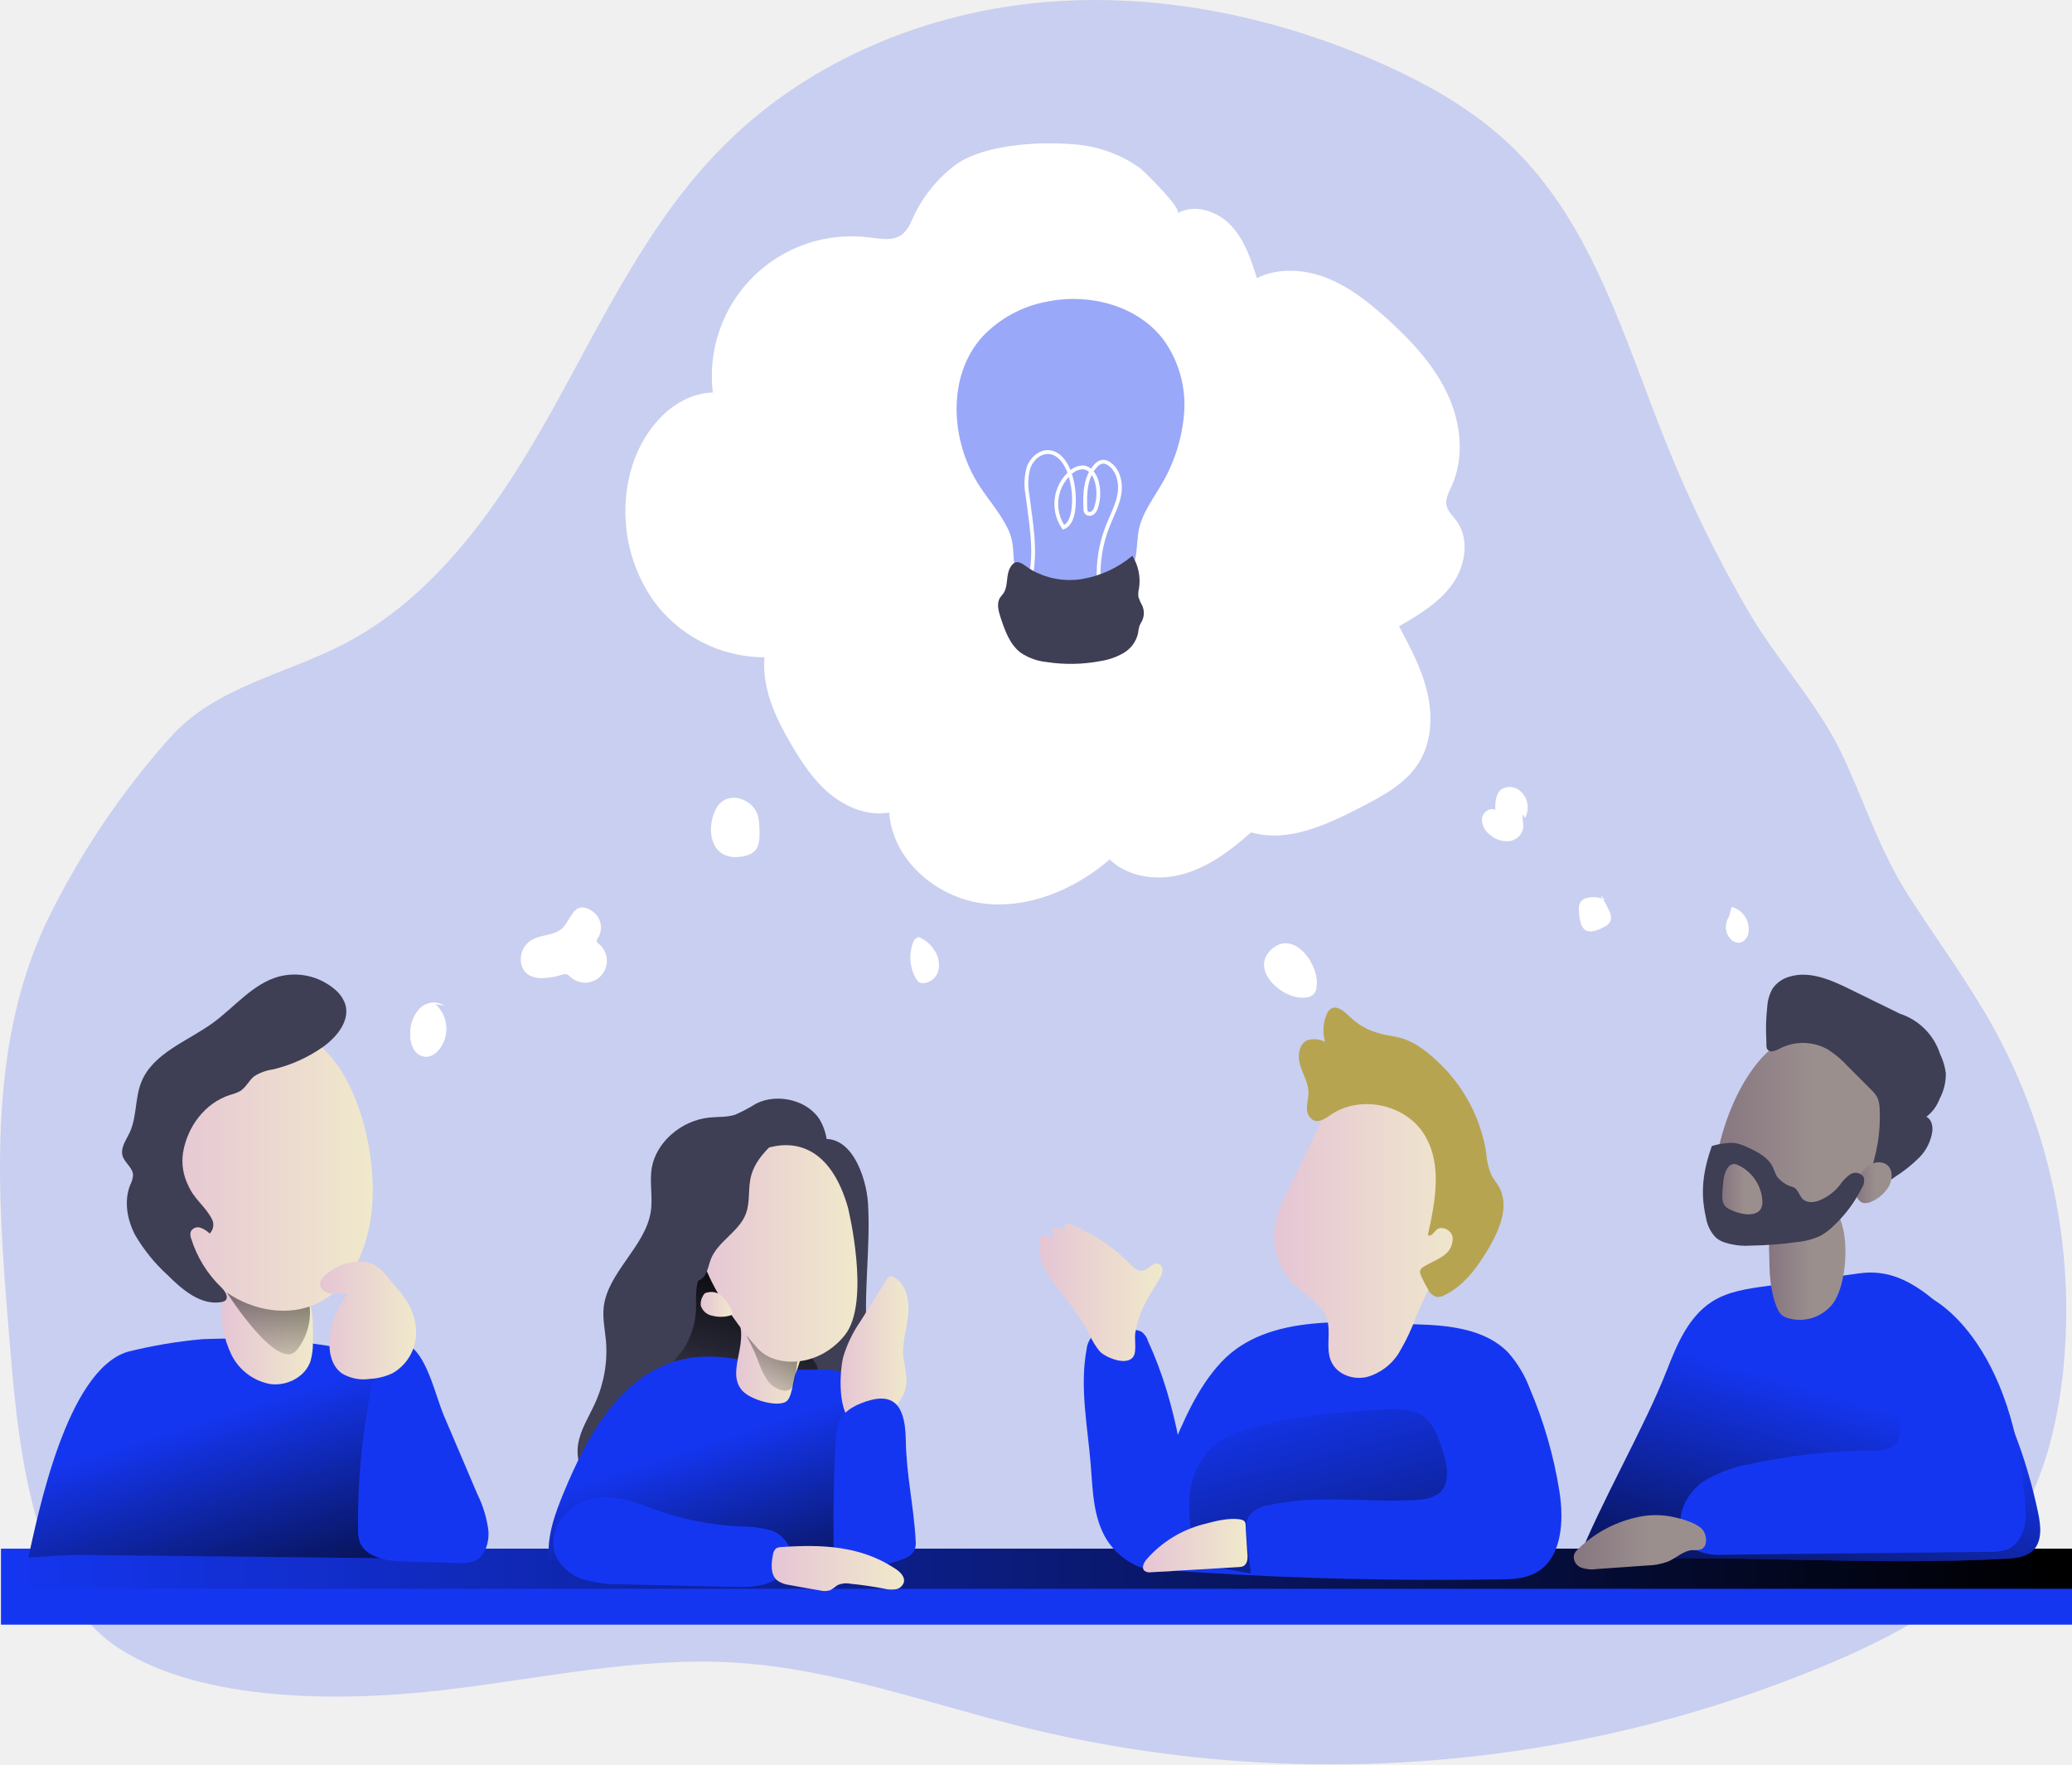
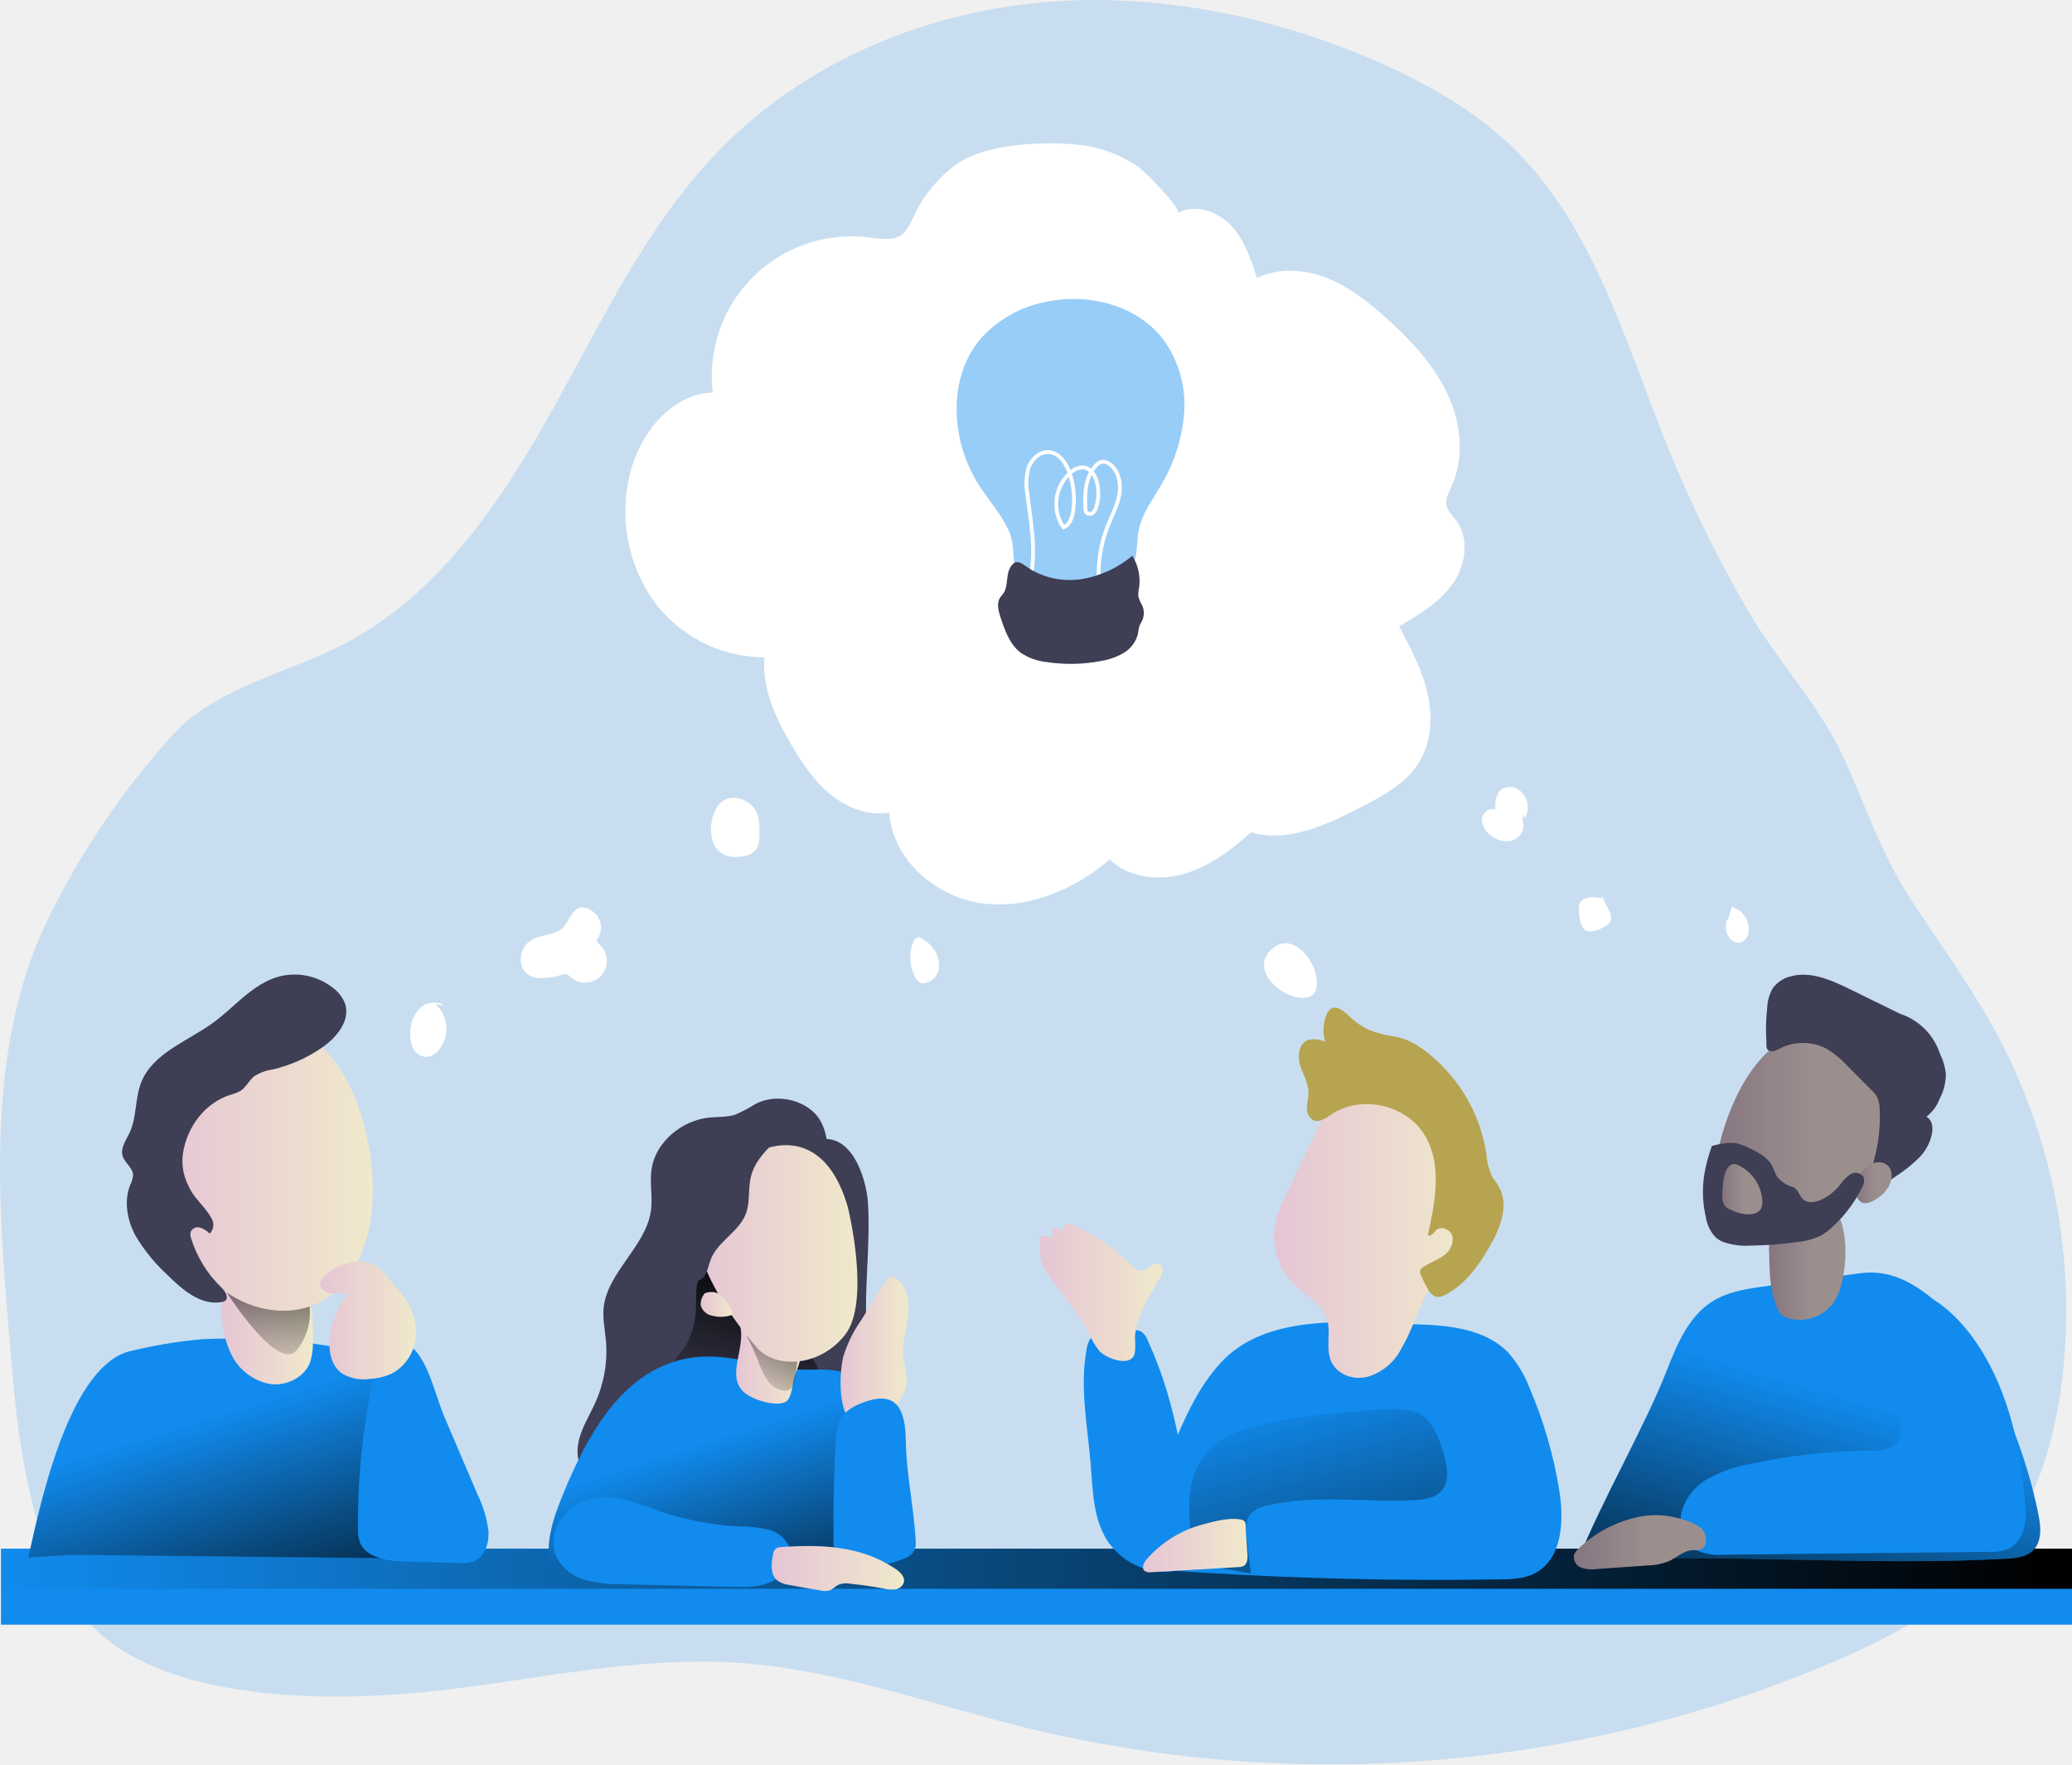
<svg xmlns="http://www.w3.org/2000/svg" xmlns:xlink="http://www.w3.org/1999/xlink" id="Layer_1" data-name="Layer 1" viewBox="0 0 424.64 361.51">
  <defs>
    <linearGradient id="linear-gradient" x1="168.47" y1="299.34" x2="178.2" y2="264.05" gradientUnits="userSpaceOnUse">
      <stop offset="0" stop-opacity="0" />
      <stop offset="0.99" />
    </linearGradient>
    <linearGradient id="linear-gradient-2" x1="0.2" y1="321.41" x2="424.64" y2="321.41" xlink:href="#linear-gradient" />
    <linearGradient id="linear-gradient-3" x1="161.69" y1="303" x2="182.67" y2="368.27" gradientUnits="userSpaceOnUse">
      <stop offset="0" stop-opacity="0" />
      <stop offset="0.8" />
    </linearGradient>
    <linearGradient id="linear-gradient-4" x1="63.21" y1="296.99" x2="85.06" y2="367.8" xlink:href="#linear-gradient-3" />
    <linearGradient id="linear-gradient-5" x1="64.3" y1="279.43" x2="83.08" y2="279.43" gradientUnits="userSpaceOnUse">
      <stop offset="0" stop-color="#e5c5d5" />
      <stop offset="0.42" stop-color="#ead4d1" />
      <stop offset="1" stop-color="#f0e9cb" />
    </linearGradient>
    <linearGradient id="linear-gradient-6" x1="72.47" y1="290.64" x2="75.85" y2="252.29" xlink:href="#linear-gradient" />
    <linearGradient id="linear-gradient-7" x1="398.67" y1="293.69" x2="378.27" y2="363.33" xlink:href="#linear-gradient" />
    <linearGradient id="linear-gradient-8" x1="381.5" y1="265.7" x2="397.13" y2="265.7" gradientUnits="userSpaceOnUse">
      <stop offset="0" stop-color="#867580" />
      <stop offset="0.57" stop-color="#9b8f8e" />
    </linearGradient>
    <linearGradient id="linear-gradient-9" x1="232" y1="271.92" x2="257.17" y2="271.92" xlink:href="#linear-gradient-5" />
    <linearGradient id="linear-gradient-10" x1="283.1" y1="292.13" x2="305.54" y2="377.5" xlink:href="#linear-gradient" />
    <linearGradient id="linear-gradient-11" x1="341.42" y1="323.09" x2="368.53" y2="323.09" xlink:href="#linear-gradient-8" />
    <linearGradient id="linear-gradient-12" x1="51.8" y1="246.47" x2="95.32" y2="246.47" xlink:href="#linear-gradient-5" />
    <linearGradient id="linear-gradient-13" x1="84.53" y1="277.64" x2="104.19" y2="277.64" xlink:href="#linear-gradient-5" />
    <linearGradient id="linear-gradient-14" x1="279.98" y1="258.87" x2="320.02" y2="258.87" xlink:href="#linear-gradient-5" />
    <linearGradient id="linear-gradient-15" x1="370.03" y1="239.3" x2="406.26" y2="239.3" xlink:href="#linear-gradient-8" />
    <linearGradient id="linear-gradient-16" x1="399.2" y1="249.45" x2="406.61" y2="249.45" xlink:href="#linear-gradient-8" />
    <linearGradient id="linear-gradient-17" x1="371.87" y1="250.74" x2="380.1" y2="250.74" xlink:href="#linear-gradient-8" />
    <linearGradient id="linear-gradient-18" x1="191.17" y1="283.65" x2="205.11" y2="283.65" xlink:href="#linear-gradient-5" />
    <linearGradient id="linear-gradient-19" x1="177.07" y1="328.49" x2="204.21" y2="328.49" xlink:href="#linear-gradient-5" />
    <linearGradient id="linear-gradient-20" x1="169.36" y1="285.02" x2="183.61" y2="285.02" xlink:href="#linear-gradient-5" />
    <linearGradient id="linear-gradient-21" x1="171.8" y1="293.1" x2="187.86" y2="268.29" xlink:href="#linear-gradient" />
    <linearGradient id="linear-gradient-22" x1="161.63" y1="263.92" x2="194.65" y2="263.92" xlink:href="#linear-gradient-5" />
    <linearGradient id="linear-gradient-23" x1="162.51" y1="274.4" x2="169.03" y2="274.4" xlink:href="#linear-gradient-5" />
    <linearGradient id="linear-gradient-24" x1="253.15" y1="323.79" x2="274.58" y2="323.79" xlink:href="#linear-gradient-5" />
  </defs>
-   <path d="M20.73,280c-2.34-28.21-4.44-57.91,7.53-83.57A164.3,164.3,0,0,1,54,158c9.24-10.22,23.76-12.83,35.55-19,19.1-10,31.89-28.77,42.4-47.59s19.8-38.81,35-54.13C183.81,20.22,207.15,10.19,231,7.75s48.19,2.4,70.18,12c10.08,4.41,19.85,9.9,27.75,17.57,16.58,16.11,23,39.61,31.65,61.05a263.44,263.44,0,0,0,16.72,34.12c5.67,9.72,14.1,18.73,18.92,28.75s7.75,19.95,13.92,29.53c5.82,9.05,12.26,17.72,17.47,27.16a120.07,120.07,0,0,1,14,71.31c-1.47,12.57-5.13,25.23-12.92,35.2-8.51,10.89-21.16,17.66-33.86,23.11a263.48,263.48,0,0,1-165.55,13.59c-19.67-4.85-39-12-59.18-13.34-20.38-1.34-40.61,3.34-60.9,5.66-19.66,2.25-48.74,2.64-66.06-8.72C24.51,332.51,22.36,299.7,20.73,280Z" transform="translate(-18.92 -7.12)" fill="#1536f1" opacity="0.18" style="isolation:isolate" />
+   <path d="M20.73,280c-2.34-28.21-4.44-57.91,7.53-83.57A164.3,164.3,0,0,1,54,158c9.24-10.22,23.76-12.83,35.55-19,19.1-10,31.89-28.77,42.4-47.59s19.8-38.81,35-54.13C183.81,20.22,207.15,10.19,231,7.75s48.19,2.4,70.18,12c10.08,4.41,19.85,9.9,27.75,17.57,16.58,16.11,23,39.61,31.65,61.05a263.44,263.44,0,0,0,16.72,34.12c5.67,9.72,14.1,18.73,18.92,28.75s7.75,19.95,13.92,29.53c5.82,9.05,12.26,17.72,17.47,27.16a120.07,120.07,0,0,1,14,71.31c-1.47,12.57-5.13,25.23-12.92,35.2-8.51,10.89-21.16,17.66-33.86,23.11a263.48,263.48,0,0,1-165.55,13.59c-19.67-4.85-39-12-59.18-13.34-20.38-1.34-40.61,3.34-60.9,5.66-19.66,2.25-48.74,2.64-66.06-8.72C24.51,332.51,22.36,299.7,20.73,280Z" transform="translate(-18.92 -7.12)" fill="#118bee" opacity="0.18" style="isolation:isolate" />
  <path d="M196.8,253.57c.58,9.25-1,18.56-.14,27.79.3,3,.85,6.14-.15,9a10.32,10.32,0,0,1-5.1,5.62c-5.47,2.8-12.58,1-16.85-3.45s-6-10.86-5.65-17,2.49-12,5.05-17.6c2.3-5,6.18-14.87,11.87-17C193.18,238.25,196.48,248.33,196.8,253.57Z" transform="translate(-18.92 -7.12)" fill="#3e3e54" />
  <path d="M187.09,236.82c-2.29-4.14-8.62-5.87-13.19-3.6a34.34,34.34,0,0,1-4.23,2.26c-1.72.58-3.59.43-5.39.61-5.79.6-10.92,5.11-11.79,10.35-.49,3,.27,6-.21,9-1.13,7.08-8.86,12.42-9.64,19.53-.25,2.31.27,4.61.47,6.91a25.64,25.64,0,0,1-2.18,12.61c-1.27,2.83-3.06,5.53-3.53,8.54-.93,6,4.1,11.76,10.4,13.6s13.38.39,19.35-2.44c6.58-3.12,12.44-8.23,14.42-14.7,3.1-10.09-3.71-20.82-.65-30.92a56.61,56.61,0,0,1,3-6.85C186.92,255.16,190.79,243.53,187.09,236.82Z" transform="translate(-18.92 -7.12)" fill="#3e3e54" />
  <path d="M161.57,275.31c.07-2.73-.36-6,1.72-7.73a1.17,1.17,0,0,1,.64-.31,1.35,1.35,0,0,1,.66.21,21.72,21.72,0,0,1,6,4.85c2.08,2.41,3.7,5.33,6.38,7,1.08.69,2.29,1.15,3.41,1.75a15,15,0,0,1,5.64,5.33,2.48,2.48,0,0,1,.47,1.89c-.25.85-1.23,1.22-2.1,1.39a33.12,33.12,0,0,1-7.58.4q-5.18-.14-10.35-.42a29.77,29.77,0,0,1-6.59-.87c-.92-.26-2.61-.9-2.84-2s1.28-2.22,1.89-3.15A16.27,16.27,0,0,0,161.57,275.31Z" transform="translate(-18.92 -7.12)" fill="url(#linear-gradient)" />
-   <rect x="0.2" y="317.3" width="424.44" height="15.57" fill="#1536f1" />
+   <rect x="0.2" y="317.3" width="424.44" height="15.57" fill="#118bee" />
  <rect x="0.2" y="317.3" width="424.44" height="8.22" fill="url(#linear-gradient-2)" />
-   <path d="M198,300.52l3.23,26.77a584.39,584.39,0,0,1-69.78-.6c-.52-4.81,1.25-9.55,3.1-14,4.6-11.08,11.06-22.94,22.49-26.57,8.74-2.78,16.41.69,25,1.55,4.26.43,8.93-1,12.3,2.39C196.92,292.66,197.57,297,198,300.52Z" transform="translate(-18.92 -7.12)" fill="#1536f1" />
+   <path d="M198,300.52l3.23,26.77a584.39,584.39,0,0,1-69.78-.6c-.52-4.81,1.25-9.55,3.1-14,4.6-11.08,11.06-22.94,22.49-26.57,8.74-2.78,16.41.69,25,1.55,4.26.43,8.93-1,12.3,2.39C196.92,292.66,197.57,297,198,300.52Z" transform="translate(-18.92 -7.12)" fill="#118bee" />
  <path d="M198,300.52l3.23,26.77a584.39,584.39,0,0,1-69.78-.6c-.52-4.81,1.25-9.55,3.1-14,4.6-11.08,11.06-22.94,22.49-26.57,8.74-2.78,16.41.69,25,1.55,4.26.43,8.93-1,12.3,2.39C196.92,292.66,197.57,297,198,300.52Z" transform="translate(-18.92 -7.12)" fill="url(#linear-gradient-3)" />
-   <path d="M95.39,284.7c2.72.65,5.51,1.44,7.7,3.18a18.55,18.55,0,0,1,4.16,5.18,74.4,74.4,0,0,1,10,29.27,4.46,4.46,0,0,1-.2,2.51c-.75,1.52-2.81,1.71-4.51,1.69l-78.9-.85-8.91.56c2-8.88,7.82-38.34,20.35-42.16a98.86,98.86,0,0,1,15.29-2.58,146.56,146.56,0,0,1,16.1.22A120.87,120.87,0,0,1,95.39,284.7Z" transform="translate(-18.92 -7.12)" fill="#1536f1" />
+   <path d="M95.39,284.7c2.72.65,5.51,1.44,7.7,3.18a18.55,18.55,0,0,1,4.16,5.18,74.4,74.4,0,0,1,10,29.27,4.46,4.46,0,0,1-.2,2.51c-.75,1.52-2.81,1.71-4.51,1.69l-78.9-.85-8.91.56c2-8.88,7.82-38.34,20.35-42.16a98.86,98.86,0,0,1,15.29-2.58,146.56,146.56,0,0,1,16.1.22A120.87,120.87,0,0,1,95.39,284.7Z" transform="translate(-18.92 -7.12)" fill="#118bee" />
  <path d="M95.39,284.7c2.72.65,5.51,1.44,7.7,3.18a18.55,18.55,0,0,1,4.16,5.18,74.4,74.4,0,0,1,10,29.27,4.46,4.46,0,0,1-.2,2.51c-.75,1.52-2.81,1.71-4.51,1.69l-78.9-.85-8.91.56c2-8.88,7.82-38.34,20.35-42.16a98.86,98.86,0,0,1,15.29-2.58,146.56,146.56,0,0,1,16.1.22A120.87,120.87,0,0,1,95.39,284.7Z" transform="translate(-18.92 -7.12)" fill="url(#linear-gradient-4)" />
  <path d="M83.05,282.14a13.27,13.27,0,0,1-.5,3.87c-1.1,3.27-4.9,5.17-8.31,4.67a11.12,11.12,0,0,1-7.92-6.06,20.93,20.93,0,0,1-2-10,7.42,7.42,0,0,1,1.13-4.45,6.05,6.05,0,0,1,4.49-2,11.74,11.74,0,0,1,8.35,2.8c1.13,1,3.33,1.82,4,2.9C83.11,275.36,83.12,280.32,83.05,282.14Z" transform="translate(-18.92 -7.12)" fill="url(#linear-gradient-5)" />
  <path d="M65.39,271.93s10.5,16.53,14.32,11.83a12.15,12.15,0,0,0,2.52-9.94Z" transform="translate(-18.92 -7.12)" fill="url(#linear-gradient-6)" />
-   <path d="M103.6,283.39l-6.23,4.26a5.84,5.84,0,0,0-1.3,1.07,5.93,5.93,0,0,0-1,2.61,135.9,135.9,0,0,0-2.77,29,7.43,7.43,0,0,0,.45,3,5.38,5.38,0,0,0,2.66,2.49c2.29,1.11,4.92,1.2,7.46,1.27l10.09.27a7.78,7.78,0,0,0,3-.32c2.33-.9,3.24-3.79,3.06-6.28a23.9,23.9,0,0,0-2.28-7.54l-6.86-16.08C108.22,293.15,106.78,286.4,103.6,283.39Z" transform="translate(-18.92 -7.12)" fill="#1536f1" />
-   <path d="M170.54,319.87a23,23,0,0,1,6,.69,6.24,6.24,0,0,1,4.28,3.9c.75,2.68-1.21,5.51-3.72,6.7s-5.4,1.15-8.18,1.09l-22.4-.53a27.83,27.83,0,0,1-7.73-.91,9.36,9.36,0,0,1-5.88-4.78c-1.62-3.62.33-8.14,3.67-10.29,5.07-3.25,10.47-1.62,15.57.3A59.88,59.88,0,0,0,170.54,319.87Z" transform="translate(-18.92 -7.12)" fill="#1536f1" />
-   <path d="M342.35,326.78c4.45-11.44,13.72-27.45,18.17-38.89,2.08-5.34,4.44-11,9.29-14.1,3.27-2.08,7.24-2.64,11.09-3.16L400.05,268c5.14-.69,9.27,1,13.45,4.07s7.3,7.38,10,11.82a104.5,104.5,0,0,1,13.14,33.31c.53,2.6.84,5.69-1.05,7.56-1.37,1.37-3.49,1.62-5.43,1.72C402.45,328.05,370.15,325.33,342.35,326.78Z" transform="translate(-18.92 -7.12)" fill="#1536f1" />
+   <path d="M103.6,283.39l-6.23,4.26a5.84,5.84,0,0,0-1.3,1.07,5.93,5.93,0,0,0-1,2.61,135.9,135.9,0,0,0-2.77,29,7.43,7.43,0,0,0,.45,3,5.38,5.38,0,0,0,2.66,2.49c2.29,1.11,4.92,1.2,7.46,1.27l10.09.27a7.78,7.78,0,0,0,3-.32c2.33-.9,3.24-3.79,3.06-6.28a23.9,23.9,0,0,0-2.28-7.54l-6.86-16.08C108.22,293.15,106.78,286.4,103.6,283.39Z" transform="translate(-18.92 -7.12)" fill="#118bee" />
+   <path d="M170.54,319.87a23,23,0,0,1,6,.69,6.24,6.24,0,0,1,4.28,3.9c.75,2.68-1.21,5.51-3.72,6.7s-5.4,1.15-8.18,1.09l-22.4-.53a27.83,27.83,0,0,1-7.73-.91,9.36,9.36,0,0,1-5.88-4.78c-1.62-3.62.33-8.14,3.67-10.29,5.07-3.25,10.47-1.62,15.57.3A59.88,59.88,0,0,0,170.54,319.87Z" transform="translate(-18.92 -7.12)" fill="#118bee" />
+   <path d="M342.35,326.78c4.45-11.44,13.72-27.45,18.17-38.89,2.08-5.34,4.44-11,9.29-14.1,3.27-2.08,7.24-2.64,11.09-3.16L400.05,268c5.14-.69,9.27,1,13.45,4.07s7.3,7.38,10,11.82a104.5,104.5,0,0,1,13.14,33.31c.53,2.6.84,5.69-1.05,7.56-1.37,1.37-3.49,1.62-5.43,1.72C402.45,328.05,370.15,325.33,342.35,326.78Z" transform="translate(-18.92 -7.12)" fill="#118bee" />
  <path d="M342.35,326.78c4.45-11.44,13.72-27.45,18.17-38.89,2.08-5.34,4.44-11,9.29-14.1,3.27-2.08,7.24-2.64,11.09-3.16L400.05,268c5.14-.69,9.27,1,13.45,4.07s7.3,7.38,10,11.82a104.5,104.5,0,0,1,13.14,33.31c.53,2.6.84,5.69-1.05,7.56-1.37,1.37-3.49,1.62-5.43,1.72C402.45,328.05,370.15,325.33,342.35,326.78Z" transform="translate(-18.92 -7.12)" fill="url(#linear-gradient-7)" />
  <path d="M394.61,274.13a8.6,8.6,0,0,1-9.2,3.08,3.59,3.59,0,0,1-1.4-.72,4.06,4.06,0,0,1-.87-1.36c-1.51-3.5-1.58-7.42-1.64-11.23a10.47,10.47,0,0,1,.62-4.56c1.87-4.08,10.7-8.18,13.54-3.2C398.05,260.34,397.41,270.3,394.61,274.13Z" transform="translate(-18.92 -7.12)" fill="url(#linear-gradient-8)" />
  <path d="M110,213.13a4.15,4.15,0,0,0-5.12.65A7.21,7.21,0,0,0,103,218.9a6,6,0,0,0,.69,3.17,3.09,3.09,0,0,0,2.69,1.59,3.61,3.61,0,0,0,2.18-1.1,6.78,6.78,0,0,0-.39-9.69" transform="translate(-18.92 -7.12)" fill="#fff" />
  <path d="M126.4,201.1c-1.21,1.81-1,4.65.9,5.79a5.41,5.41,0,0,0,3,.62,13.39,13.39,0,0,0,3.6-.62,2.06,2.06,0,0,1,1.14-.16,2.4,2.4,0,0,1,.88.65,4.47,4.47,0,1,0,5.81-6.8c-.25-.2-.56-.44-.52-.76a.91.91,0,0,1,.22-.45,4.06,4.06,0,0,0-1-5.48c-3.6-2.5-4.32,1.05-5.88,3C132.53,199.44,128.5,198,126.4,201.1Z" transform="translate(-18.92 -7.12)" fill="#fff" />
  <path d="M170.15,182.71c1.47-.1,3.09-.5,3.86-1.75a4.71,4.71,0,0,0,.55-2.25,19.66,19.66,0,0,0-.16-3.76c-.59-4.2-6.53-6.24-8.71-2.16S164.5,183.11,170.15,182.71Z" transform="translate(-18.92 -7.12)" fill="#fff" />
  <path d="M207.16,199.36c-.36-.28-.83.19-1,.6a8.62,8.62,0,0,0,.52,7.72,2,2,0,0,0,.61.69,1.63,1.63,0,0,0,.84.2,3.47,3.47,0,0,0,3.14-2.73,5.44,5.44,0,0,0-1-4.24,6.63,6.63,0,0,0-3.36-2.59" transform="translate(-18.92 -7.12)" fill="#fff" />
  <path d="M286.6,211.49a2.19,2.19,0,0,0,2.13-2.11c.78-4.42-4.6-12-9.25-7.74S282,212.19,286.6,211.49Z" transform="translate(-18.92 -7.12)" fill="#fff" />
  <path d="M331.45,174.73a4.46,4.46,0,0,0-1.13-5.68,3.18,3.18,0,0,0-3.68-.21c-1.22.91-1.3,2.67-1.27,4.19-1.16-.56-2.62.56-2.75,1.84a4,4,0,0,0,1.69,3.31,5.21,5.21,0,0,0,3.9,1.28,3.31,3.31,0,0,0,2.88-2.65c.12-.95-.26-1.93-.07-2.87" transform="translate(-18.92 -7.12)" fill="#fff" />
  <path d="M347.93,191.5a5.6,5.6,0,0,0-3.71-.42,2.29,2.29,0,0,0-1.28.68,2.57,2.57,0,0,0-.44,1.66,10.35,10.35,0,0,0,.33,2.6,2.79,2.79,0,0,0,.81,1.53c.93.77,2.32.3,3.42-.2.85-.39,1.81-.9,2-1.82a2.77,2.77,0,0,0-.3-1.68,16.29,16.29,0,0,0-1.92-3.37" transform="translate(-18.92 -7.12)" fill="#fff" />
  <path d="M373.25,195a3.62,3.62,0,0,0,.31,4.49,2.27,2.27,0,0,0,2,.76,2.44,2.44,0,0,0,1.68-2,4.7,4.7,0,0,0-3.44-5.32" transform="translate(-18.92 -7.12)" fill="#fff" />
  <path d="M215,40.71a28.13,28.13,0,0,0-9.19,11.51A8.17,8.17,0,0,1,204,55c-1.81,1.58-4.54,1.07-6.92.77A28.62,28.62,0,0,0,165,87.53c-8.45.31-14.87,8.3-16.93,16.5a31.86,31.86,0,0,0,4.53,25.81,28.17,28.17,0,0,0,23,11.95c-.57,6.37,2.32,12.51,5.56,18,2.19,3.72,4.63,7.39,8,10.12s7.75,4.44,12,3.69c.64,9.53,9.42,17.24,18.87,18.57s19.06-2.74,26.31-8.95c3.91,3.76,10.05,4.44,15.26,2.93s9.66-4.9,13.72-8.49c7.6,2.18,15.5-1.55,22.53-5.17,4.47-2.31,9.15-4.8,11.82-9.06s2.89-9.54,1.78-14.36-3.47-9.26-5.8-13.63c4.05-2.36,8.22-4.83,10.94-8.65s3.57-9.39.72-13.1c-.73-.95-1.68-1.8-1.93-3-.29-1.33.44-2.64,1-3.87,2.76-6,1.94-13.19-.89-19.15s-7.46-10.87-12.36-15.29c-3.68-3.31-7.62-6.45-12.21-8.28s-10-2.2-14.4,0c-1.23-3.85-2.54-7.84-5.31-10.78s-7.45-4.52-11-2.51c1.24-.71-6.95-8.76-7.78-9.35a26.47,26.47,0,0,0-12-4.63C233.16,36,221.2,36.46,215,40.71Z" transform="translate(-18.92 -7.12)" fill="#fff" />
-   <path d="M269.17,286.25c-4.9,5.26-7.74,12.07-10.49,18.71l-7.82,19a3.4,3.4,0,0,0-.27,2.9,3.34,3.34,0,0,0,2.48,1.25,119.32,119.32,0,0,0,12.08,1.2q30.53,1.91,61.12,1.4c2.44,0,5-.12,7.16-1.22,5.62-2.85,6.07-10.66,5.07-16.88a89.22,89.22,0,0,0-6.06-21,23.89,23.89,0,0,0-4.36-7.3c-4.66-4.88-12.07-5.66-18.81-5.85C296.36,278.06,278.83,275.86,269.17,286.25Z" transform="translate(-18.92 -7.12)" fill="#1536f1" />
-   <path d="M254.2,281.9a3.77,3.77,0,0,0-1.31-1.91,3.64,3.64,0,0,0-1.76-.4,33.81,33.81,0,0,0-5.32.19,5.09,5.09,0,0,0-3.09,1.17,4.93,4.93,0,0,0-1.12,2.68c-1.43,7.75.21,15.68.85,23.53.43,5.35.48,11,3.37,15.56a14.23,14.23,0,0,0,12,6.45c2,0,4.3-.74,5.07-2.59a6.45,6.45,0,0,0,.25-2.9C262.21,309.59,260.18,294.86,254.2,281.9Z" transform="translate(-18.92 -7.12)" fill="#1536f1" />
+   <path d="M269.17,286.25c-4.9,5.26-7.74,12.07-10.49,18.71l-7.82,19a3.4,3.4,0,0,0-.27,2.9,3.34,3.34,0,0,0,2.48,1.25,119.32,119.32,0,0,0,12.08,1.2q30.53,1.91,61.12,1.4c2.44,0,5-.12,7.16-1.22,5.62-2.85,6.07-10.66,5.07-16.88a89.22,89.22,0,0,0-6.06-21,23.89,23.89,0,0,0-4.36-7.3c-4.66-4.88-12.07-5.66-18.81-5.85C296.36,278.06,278.83,275.86,269.17,286.25Z" transform="translate(-18.92 -7.12)" fill="#118bee" />
+   <path d="M254.2,281.9a3.77,3.77,0,0,0-1.31-1.91,3.64,3.64,0,0,0-1.76-.4,33.81,33.81,0,0,0-5.32.19,5.09,5.09,0,0,0-3.09,1.17,4.93,4.93,0,0,0-1.12,2.68c-1.43,7.75.21,15.68.85,23.53.43,5.35.48,11,3.37,15.56a14.23,14.23,0,0,0,12,6.45c2,0,4.3-.74,5.07-2.59a6.45,6.45,0,0,0,.25-2.9C262.21,309.59,260.18,294.86,254.2,281.9Z" transform="translate(-18.92 -7.12)" fill="#118bee" />
  <path d="M253.19,275c.95-2.05,2.23-3.92,3.36-5.88a3.82,3.82,0,0,0,.61-1.61,1.42,1.42,0,0,0-.77-1.44c-1.13-.43-2,1.13-3.21,1.37s-2-.69-2.78-1.48a36.81,36.81,0,0,0-11.64-7.84,1.86,1.86,0,0,0-1.48-.2c-.48.2-.61,1-.12,1.18a2.15,2.15,0,0,1-1.32-.34c-.43-.18-1.05-.19-1.24.23s.37,1,.23,1.56a4.15,4.15,0,0,1-1.54-.23c-.51-.1-1.18.07-1.28.59a1.66,1.66,0,0,0,.06.58,13.29,13.29,0,0,1,0,2.36c0,2.09,1.27,4,2.51,5.65,2.64,3.59,5.54,7,7.59,11a15.28,15.28,0,0,0,2.12,3.49c1.24,1.31,5.82,3.2,7,.9.57-1.08.1-3.45.3-4.72A19.91,19.91,0,0,1,253.19,275Z" transform="translate(-18.92 -7.12)" fill="url(#linear-gradient-9)" />
  <path d="M315.23,306.77c.4,1.94.46,4.16-.8,5.7s-3.6,1.91-5.66,2c-10,.52-20.26-1.2-30,1.08a6.11,6.11,0,0,0-3.67,1.89c-1,1.35-.87,3.21-.67,4.89l.84,7.18-9.77-1.78a1.9,1.9,0,0,1-1.82-2.06,48.53,48.53,0,0,1-1-11.38A16,16,0,0,1,266.89,304c2.35-2.32,5.54-3.55,8.71-4.46,7.55-2.15,15.44-2.79,23.26-3.42,3.39-.27,9-1,11.93,1.28C313.17,299.24,314.63,303.89,315.23,306.77Z" transform="translate(-18.92 -7.12)" fill="url(#linear-gradient-10)" />
-   <path d="M407.71,302.61c-1,1.59-3.29,1.73-5.2,1.73a119.92,119.92,0,0,0-24.91,2.73,28,28,0,0,0-8.62,3,11.3,11.3,0,0,0-5.48,7c-.63,3,.66,6.46,3.4,7.81a11.79,11.79,0,0,0,5.35.78l54.45-.59a9.27,9.27,0,0,0,3.67-.53c2.7-1.19,3.86-4.57,3.7-7.52-1.86-35.33-19.6-45.39-22.55-44.94-2.36.35-2.75,18.58-3.41,21.19C407.36,296.23,409.59,299.72,407.71,302.61Z" transform="translate(-18.92 -7.12)" fill="#1536f1" />
+   <path d="M407.71,302.61c-1,1.59-3.29,1.73-5.2,1.73a119.92,119.92,0,0,0-24.91,2.73,28,28,0,0,0-8.62,3,11.3,11.3,0,0,0-5.48,7c-.63,3,.66,6.46,3.4,7.81a11.79,11.79,0,0,0,5.35.78l54.45-.59a9.27,9.27,0,0,0,3.67-.53c2.7-1.19,3.86-4.57,3.7-7.52-1.86-35.33-19.6-45.39-22.55-44.94-2.36.35-2.75,18.58-3.41,21.19C407.36,296.23,409.59,299.72,407.71,302.61Z" transform="translate(-18.92 -7.12)" fill="#118bee" />
  <path d="M360.65,317.72a17.1,17.1,0,0,0-6.64.36,25,25,0,0,0-11.64,6.38,3.19,3.19,0,0,0-.87,1.19,2.32,2.32,0,0,0,1.44,2.64,6.71,6.71,0,0,0,3.25.3l10.23-.72a12.9,12.9,0,0,0,4.42-.84c1.69-.75,3.13-2.24,5-2.32a5.15,5.15,0,0,0,1.62-.11c1.63-.61,1.21-3.23.28-4.2C366.32,318.92,362.58,318,360.65,317.72Z" transform="translate(-18.92 -7.12)" fill="url(#linear-gradient-11)" />
  <path d="M95.32,251.09c0,9.07-3.21,19.24-11.42,23.1-5.9,2.77-13.17,1.46-18.51-2.26s-8.93-9.54-11.13-15.67c-2.53-7.06-3.38-14.89-1.25-22.08s7.53-13.59,14.67-15.87C87.57,212,95.34,236.1,95.32,251.09Z" transform="translate(-18.92 -7.12)" fill="url(#linear-gradient-12)" />
  <path d="M66.14,231.43a9.27,9.27,0,0,0,2-.76c1.16-.73,1.76-2.1,2.82-3a9.52,9.52,0,0,1,3.89-1.44A29.78,29.78,0,0,0,85,221.7c3-2.09,5.8-5.6,4.62-9a7.15,7.15,0,0,0-2.31-3.06A12.73,12.73,0,0,0,76,207.22c-5.32,1.5-9,6.24-13.45,9.48-5.26,3.81-12.34,6.18-14.71,12.23-1.28,3.28-.86,7.08-2.36,10.27-.72,1.53-1.91,3.1-1.44,4.73.43,1.45,2.09,2.41,2.15,3.92a5.12,5.12,0,0,1-.59,2.06c-1.31,3.28-.62,7.1,1,10.23a35.14,35.14,0,0,0,6.65,8.21c3,3,6.86,6.31,11.09,5.54a1.69,1.69,0,0,0,.7-.26c.86-.65,0-2-.75-2.72a23.68,23.68,0,0,1-6.18-10,2.32,2.32,0,0,1-.11-1.42,1.63,1.63,0,0,1,1.94-.85,4.84,4.84,0,0,1,1.95,1.22,2.52,2.52,0,0,0,.37-3.13c-1.33-2.49-3.6-4-4.77-6.74a11.19,11.19,0,0,1-1.06-6.7C57.3,238,60.9,233.08,66.14,231.43Z" transform="translate(-18.92 -7.12)" fill="#3e3e54" />
  <path d="M93.54,265.62a10.73,10.73,0,0,0-7.37,2.26c-.94.67-1.92,1.73-1.57,2.84a2.52,2.52,0,0,0,2.46,1.4,9.38,9.38,0,0,1,3,.19,18.31,18.31,0,0,0-3.47,8.23c-.44,2.91,0,6.31,2.45,8a8.65,8.65,0,0,0,5.76,1.09,12.3,12.3,0,0,0,4.59-1.17,9.56,9.56,0,0,0,4.79-8.79c-.12-3.41-1.83-6.31-4.06-8.78C98.15,268.72,96.77,266,93.54,265.62Z" transform="translate(-18.92 -7.12)" fill="url(#linear-gradient-13)" />
  <path d="M282.65,251.55a25.54,25.54,0,0,0-2.51,6.92,13.82,13.82,0,0,0,4.17,11.94c2.33,2.21,5.53,3.84,6.54,6.89.92,2.79-.32,6,.87,8.72s4.44,3.84,7.24,3.25a11.25,11.25,0,0,0,6.68-5,45.84,45.84,0,0,0,3.65-7.76,82,82,0,0,1,5.13-10.22,55.06,55.06,0,0,0,3.85-7,25.19,25.19,0,0,0,1.74-9.05c.14-7.16-2.47-14.71-8.24-18.95a15.35,15.35,0,0,0-18.15.16c-2.67,2-3.58,4.67-5,7.63Q285.63,245.28,282.65,251.55Z" transform="translate(-18.92 -7.12)" fill="url(#linear-gradient-14)" />
  <path d="M295.18,215.08c-1-.93-2.36-2-3.5-1.28a2.51,2.51,0,0,0-.9,1.22,8.34,8.34,0,0,0-.29,5.55,5.1,5.1,0,0,0-3.6-.34c-1.81.77-2.09,3.28-1.51,5.16s1.7,3.64,1.71,5.6c0,1-.3,2-.32,3.06a2.71,2.71,0,0,0,1.32,2.59c1.23.55,2.55-.42,3.67-1.18,5.94-4,15-2.15,18.91,3.88s2.44,13.8.89,20.75c.39.6,1.13-.31,1.6-.85,1-1.15,3.16-.21,3.46,1.29a4.13,4.13,0,0,1-1.92,3.89c-1.24.9-2.72,1.41-4,2.23a1.47,1.47,0,0,0-.75.86,1.6,1.6,0,0,0,.19.95,26.32,26.32,0,0,0,1.4,2.75,3,3,0,0,0,1.79,1.63,2.84,2.84,0,0,0,1.67-.38c4.09-2,6.87-5.91,9.16-9.85s4.12-8.65,1.89-12.45c-.44-.75-1-1.41-1.43-2.17a13.78,13.78,0,0,1-1.1-4.6,32.56,32.56,0,0,0-10.08-18.89c-2.55-2.36-5.26-4.42-8.71-5C300.82,218.87,298.13,218,295.18,215.08Z" transform="translate(-18.92 -7.12)" fill="#b7a451" />
  <path d="M370.1,248.91c-.3,3.71.34,8,3.41,10.06,2.21,1.5,5.09,1.45,7.77,1.34,3.76-.15,7.65-.34,11-2,5.13-2.5,8.19-7.85,10.52-13.07a34.39,34.39,0,0,0,3.37-11.35c.3-4-.69-8.16-3.41-11.06a14.75,14.75,0,0,0-6.25-3.74C379.88,213.62,371.11,236,370.1,248.91Z" transform="translate(-18.92 -7.12)" fill="url(#linear-gradient-15)" />
  <path d="M381.1,213.49a8.58,8.58,0,0,1,1.1-3.83,6.23,6.23,0,0,1,3.38-2.41c4.18-1.32,8.61.65,12.54,2.58l10.2,5a12.79,12.79,0,0,1,8.19,8.21A12.76,12.76,0,0,1,417.7,227a10.82,10.82,0,0,1-1.29,5.3,8.35,8.35,0,0,1-2.7,3.64c1.05.48,1.35,1.85,1.22,3a9.51,9.51,0,0,1-2.68,5.35,28.65,28.65,0,0,1-4.75,3.81l-3.3,2.28c-.58.4-1.31.82-2,.53a1.43,1.43,0,0,1-.73-1.36,4.66,4.66,0,0,1,.43-1.57,32.51,32.51,0,0,0,2.24-13.62,6.08,6.08,0,0,0-.46-2.35,6.84,6.84,0,0,0-1.35-1.69l-4.76-4.77a20.15,20.15,0,0,0-4-3.38,10.38,10.38,0,0,0-9.27-.52c-.66.29-1.84,1.06-2.59.86-1-.27-.73-1.22-.79-2.2A39.37,39.37,0,0,1,381.1,213.49Z" transform="translate(-18.92 -7.12)" fill="#3e3e54" />
  <path d="M406.56,247.4a4.6,4.6,0,0,1-1,3.48,7.61,7.61,0,0,1-3.15,2.46,2.55,2.55,0,0,1-1.83.21,2.46,2.46,0,0,1-1.33-2.28,6.39,6.39,0,0,1,2.69-5.39C403.64,244.77,406.14,245.06,406.56,247.4Z" transform="translate(-18.92 -7.12)" fill="url(#linear-gradient-16)" />
  <path d="M369.74,241.93a14.15,14.15,0,0,1,2.95-.59,7.59,7.59,0,0,1,2,0,10.35,10.35,0,0,1,2.39.86c2,.92,4.17,2,5.14,4a19,19,0,0,0,.88,2,6.52,6.52,0,0,0,3.34,2.17c1.07.41,1.19,1.85,2.09,2.55,1.08.84,2.65.5,3.86-.11a10.69,10.69,0,0,0,3.53-2.8,8.7,8.7,0,0,1,2.19-2.29,2,2,0,0,1,2.76.59,2.65,2.65,0,0,1-.34,2.12,27.27,27.27,0,0,1-5.87,7.89,12.37,12.37,0,0,1-2.65,2,14.43,14.43,0,0,1-4.68,1.26,75.63,75.63,0,0,1-9.74.75,13.92,13.92,0,0,1-5.56-.77,5.51,5.51,0,0,1-1.5-.92,7.58,7.58,0,0,1-2-4.12C367.32,251.26,368,246.94,369.74,241.93Z" transform="translate(-18.92 -7.12)" fill="#3e3e54" />
  <path d="M380.1,253.07a3.08,3.08,0,0,1-.35,1.8c-.65,1-2.06,1.15-3.25,1a9.79,9.79,0,0,1-3.16-1,2.87,2.87,0,0,1-1-.79,3.22,3.22,0,0,1-.44-2,26.06,26.06,0,0,1,.2-2.93,7,7,0,0,1,.52-2.11c.46-1,1.22-1.74,2.3-1.3a8.26,8.26,0,0,1,2.59,1.74A8.64,8.64,0,0,1,380.1,253.07Z" transform="translate(-18.92 -7.12)" fill="url(#linear-gradient-17)" />
  <path d="M191.7,285.24a26,26,0,0,1,3.63-7.51l5.28-8.45a1.43,1.43,0,0,1,.66-.67,1.25,1.25,0,0,1,1,.24c2.46,1.53,3.06,4.87,2.76,7.75s-1.26,5.73-1,8.61a42.14,42.14,0,0,1,.7,4.71,8.23,8.23,0,0,1-3.09,6.07c-2.25,1.89-7.32,4.48-9.22,1.08C190.83,294.14,191,288.32,191.7,285.24Z" transform="translate(-18.92 -7.12)" fill="url(#linear-gradient-18)" />
-   <path d="M197.29,294c-2.59.7-5.3,1.95-6.41,4.39a10.58,10.58,0,0,0-.69,3.8q-.57,10.16-.44,20.34a6.46,6.46,0,0,0,.92,3.94c1,1.29,2.81,1.61,4.45,1.66a21.86,21.86,0,0,0,9-1.65,3.92,3.92,0,0,0,2.19-1.66,4.27,4.27,0,0,0,.26-2.16c-.35-6.73-1.92-13.52-2-20.22C204.47,297.7,203.71,292.26,197.29,294Z" transform="translate(-18.92 -7.12)" fill="#1536f1" />
+   <path d="M197.29,294c-2.59.7-5.3,1.95-6.41,4.39a10.58,10.58,0,0,0-.69,3.8q-.57,10.16-.44,20.34a6.46,6.46,0,0,0,.92,3.94c1,1.29,2.81,1.61,4.45,1.66a21.86,21.86,0,0,0,9-1.65,3.92,3.92,0,0,0,2.19-1.66,4.27,4.27,0,0,0,.26-2.16c-.35-6.73-1.92-13.52-2-20.22C204.47,297.7,203.71,292.26,197.29,294Z" transform="translate(-18.92 -7.12)" fill="#118bee" />
  <path d="M179.06,324.09a2.16,2.16,0,0,0-1.12.3,2.13,2.13,0,0,0-.62,1.31c-.36,1.84-.54,4.07.91,5.25a5.4,5.4,0,0,0,2.45.91c2.12.4,4.25.77,6.37,1.13a3.63,3.63,0,0,0,2.07-.08,14.25,14.25,0,0,0,1.42-1,4.36,4.36,0,0,1,2.68-.3c2.3.23,4.6.55,6.88,1a6.44,6.44,0,0,0,2.35.14,2.11,2.11,0,0,0,1.71-1.44c.28-1.15-.8-2.16-1.8-2.81C195.24,323.79,187.26,323.53,179.06,324.09Z" transform="translate(-18.92 -7.12)" fill="url(#linear-gradient-19)" />
  <path d="M171.06,292.06c1.55,1.75,6.77,3.37,8.85,2.3,1.38-.71,1.5-4.54,2.12-6a19.17,19.17,0,0,0,1.09-3.55,11.48,11.48,0,0,0,.3-5.17,4.62,4.62,0,0,0-3.35-3.62c-1.64-.3-11.6-1.42-10.65-.05C173.35,281.68,167.35,287.89,171.06,292.06Z" transform="translate(-18.92 -7.12)" fill="url(#linear-gradient-20)" />
  <path d="M174.27,285.91a17.74,17.74,0,0,0,1.83,3.89,5,5,0,0,0,3.52,2.25,2.05,2.05,0,0,0,1-.15c.9-.42,1.14-1.56,1.27-2.54l.71-5.3a2.32,2.32,0,0,0-.06-1.2,2.13,2.13,0,0,0-.75-.8,25.43,25.43,0,0,0-2.36-1.57c-1.69-1-3.9-2.1-5.94-1.71A1.85,1.85,0,0,0,172,280c-.25.87.43,1.76.78,2.5C173.32,283.59,173.81,284.74,174.27,285.91Z" transform="translate(-18.92 -7.12)" fill="url(#linear-gradient-21)" />
  <path d="M192.69,254.48s4.81,19.45-.65,26.22-14.21,6.56-17.7,2.84-16.47-20-11.66-29.79S186.28,232.19,192.69,254.48Z" transform="translate(-18.92 -7.12)" fill="url(#linear-gradient-22)" />
  <path d="M172.65,249c-.37,2.26-.06,4.64-.86,6.78-1.4,3.72-5.76,5.66-7.2,9.36-.35.9-.51,1.87-.93,2.74a2.83,2.83,0,0,1-2.12,1.77,2.55,2.55,0,0,1-2.32-1.4,6.7,6.7,0,0,1-.69-2.76c-.62-6.4.12-13.21,3.69-18.55a16.47,16.47,0,0,1,12.37-7.38c3-.16,4,.47,1.9,2.69C174.61,244.23,173.11,246.17,172.65,249Z" transform="translate(-18.92 -7.12)" fill="#3e3e54" />
  <path d="M164,271.91a1.27,1.27,0,0,0-.66.22,1.24,1.24,0,0,0-.29.39,3.25,3.25,0,0,0-.52,2.06,3,3,0,0,0,2.41,2.12,6.8,6.8,0,0,0,3.69-.07.63.63,0,0,0,.31-.17.69.69,0,0,0,0-.68,10.74,10.74,0,0,0-1.87-2.93A3.22,3.22,0,0,0,164,271.91Z" transform="translate(-18.92 -7.12)" fill="url(#linear-gradient-23)" />
  <path d="M253.85,326.67c-.54.66-1,1.67-.42,2.26a1.81,1.81,0,0,0,1.43.32l17.94-1.06a2.53,2.53,0,0,0,.87-.16c.89-.4,1-1.62.89-2.6-.1-1.55-.2-3.09-.31-4.63s.24-2.19-1.38-2.41c-2.24-.31-5.06.42-7.2,1A23.12,23.12,0,0,0,253.85,326.67Z" transform="translate(-18.92 -7.12)" fill="url(#linear-gradient-24)" />
-   <path d="M219.68,106.72c-6-9.2-6.78-22.52.62-30.67a24.28,24.28,0,0,1,13.09-7.11c8.7-1.82,18.66.73,24,7.82a22.73,22.73,0,0,1,4.2,15.14,34,34,0,0,1-5,15.09c-1.59,2.69-3.5,5.28-4.2,8.33-.45,2-.37,4-.75,6a13.47,13.47,0,0,1-11.72,10.55c-5,.43-12-2.86-13-8.24-.54-2.91,0-5.15-1.4-8.07C224,112.36,221.61,109.66,219.68,106.72Z" transform="translate(-18.92 -7.12)" fill="#1536f1" opacity="0.43" style="isolation:isolate" />
+   <path d="M219.68,106.72c-6-9.2-6.78-22.52.62-30.67a24.28,24.28,0,0,1,13.09-7.11c8.7-1.82,18.66.73,24,7.82a22.73,22.73,0,0,1,4.2,15.14,34,34,0,0,1-5,15.09c-1.59,2.69-3.5,5.28-4.2,8.33-.45,2-.37,4-.75,6a13.47,13.47,0,0,1-11.72,10.55c-5,.43-12-2.86-13-8.24-.54-2.91,0-5.15-1.4-8.07C224,112.36,221.61,109.66,219.68,106.72Z" transform="translate(-18.92 -7.12)" fill="#118bee" opacity="0.43" style="isolation:isolate" />
  <path d="M230.17,125.24c1.13-5.52,0-11.2-.69-16.79a12.25,12.25,0,0,1,.24-5.56c.64-1.76,2.32-3.28,4.18-3.14,2.12.17,3.53,2.27,4.22,4.28a16.91,16.91,0,0,1,.75,7.7c-.19,1.37-.7,2.92-2,3.44a8.55,8.55,0,0,1,1.65-11.4,3.6,3.6,0,0,1,2.47-.88c1.46.16,2.4,1.66,2.75,3.09a9.25,9.25,0,0,1-.15,5,2.36,2.36,0,0,1-.74,1.23,1,1,0,0,1-1.31-.1,1.44,1.44,0,0,1-.18-.77c-.16-3.12,0-6.59,2.17-8.85a2.14,2.14,0,0,1,1.28-.76A2,2,0,0,1,246,102c2.05,1.2,2.72,3.92,2.35,6.26s-1.55,4.46-2.42,6.66a26.74,26.74,0,0,0-1.83,11.19" transform="translate(-18.92 -7.12)" fill="none" stroke="#fff" stroke-miterlimit="10" stroke-width="0.78" />
  <path d="M224.63,128.58c-.23.37-.55.67-.77,1-.73,1.21-.31,2.76.14,4.11.88,2.65,1.87,5.47,4.1,7.16a11.57,11.57,0,0,0,5.28,1.91,32.58,32.58,0,0,0,11.1-.2,13.42,13.42,0,0,0,4.74-1.67,6.29,6.29,0,0,0,2.92-3.95,9.44,9.44,0,0,1,.28-1.5c.15-.43.42-.81.61-1.22a3.79,3.79,0,0,0,0-3,9.43,9.43,0,0,1-.8-1.78,5.11,5.11,0,0,1,.13-1.82,9.85,9.85,0,0,0-1.37-6.63,21.68,21.68,0,0,1-10.45,4.79A15.83,15.83,0,0,1,230,123.7c-1.33-.85-2.69-2.37-3.9-.53C225,124.79,225.61,127,224.63,128.58Z" transform="translate(-18.92 -7.12)" fill="#3e3e54" />
</svg>
